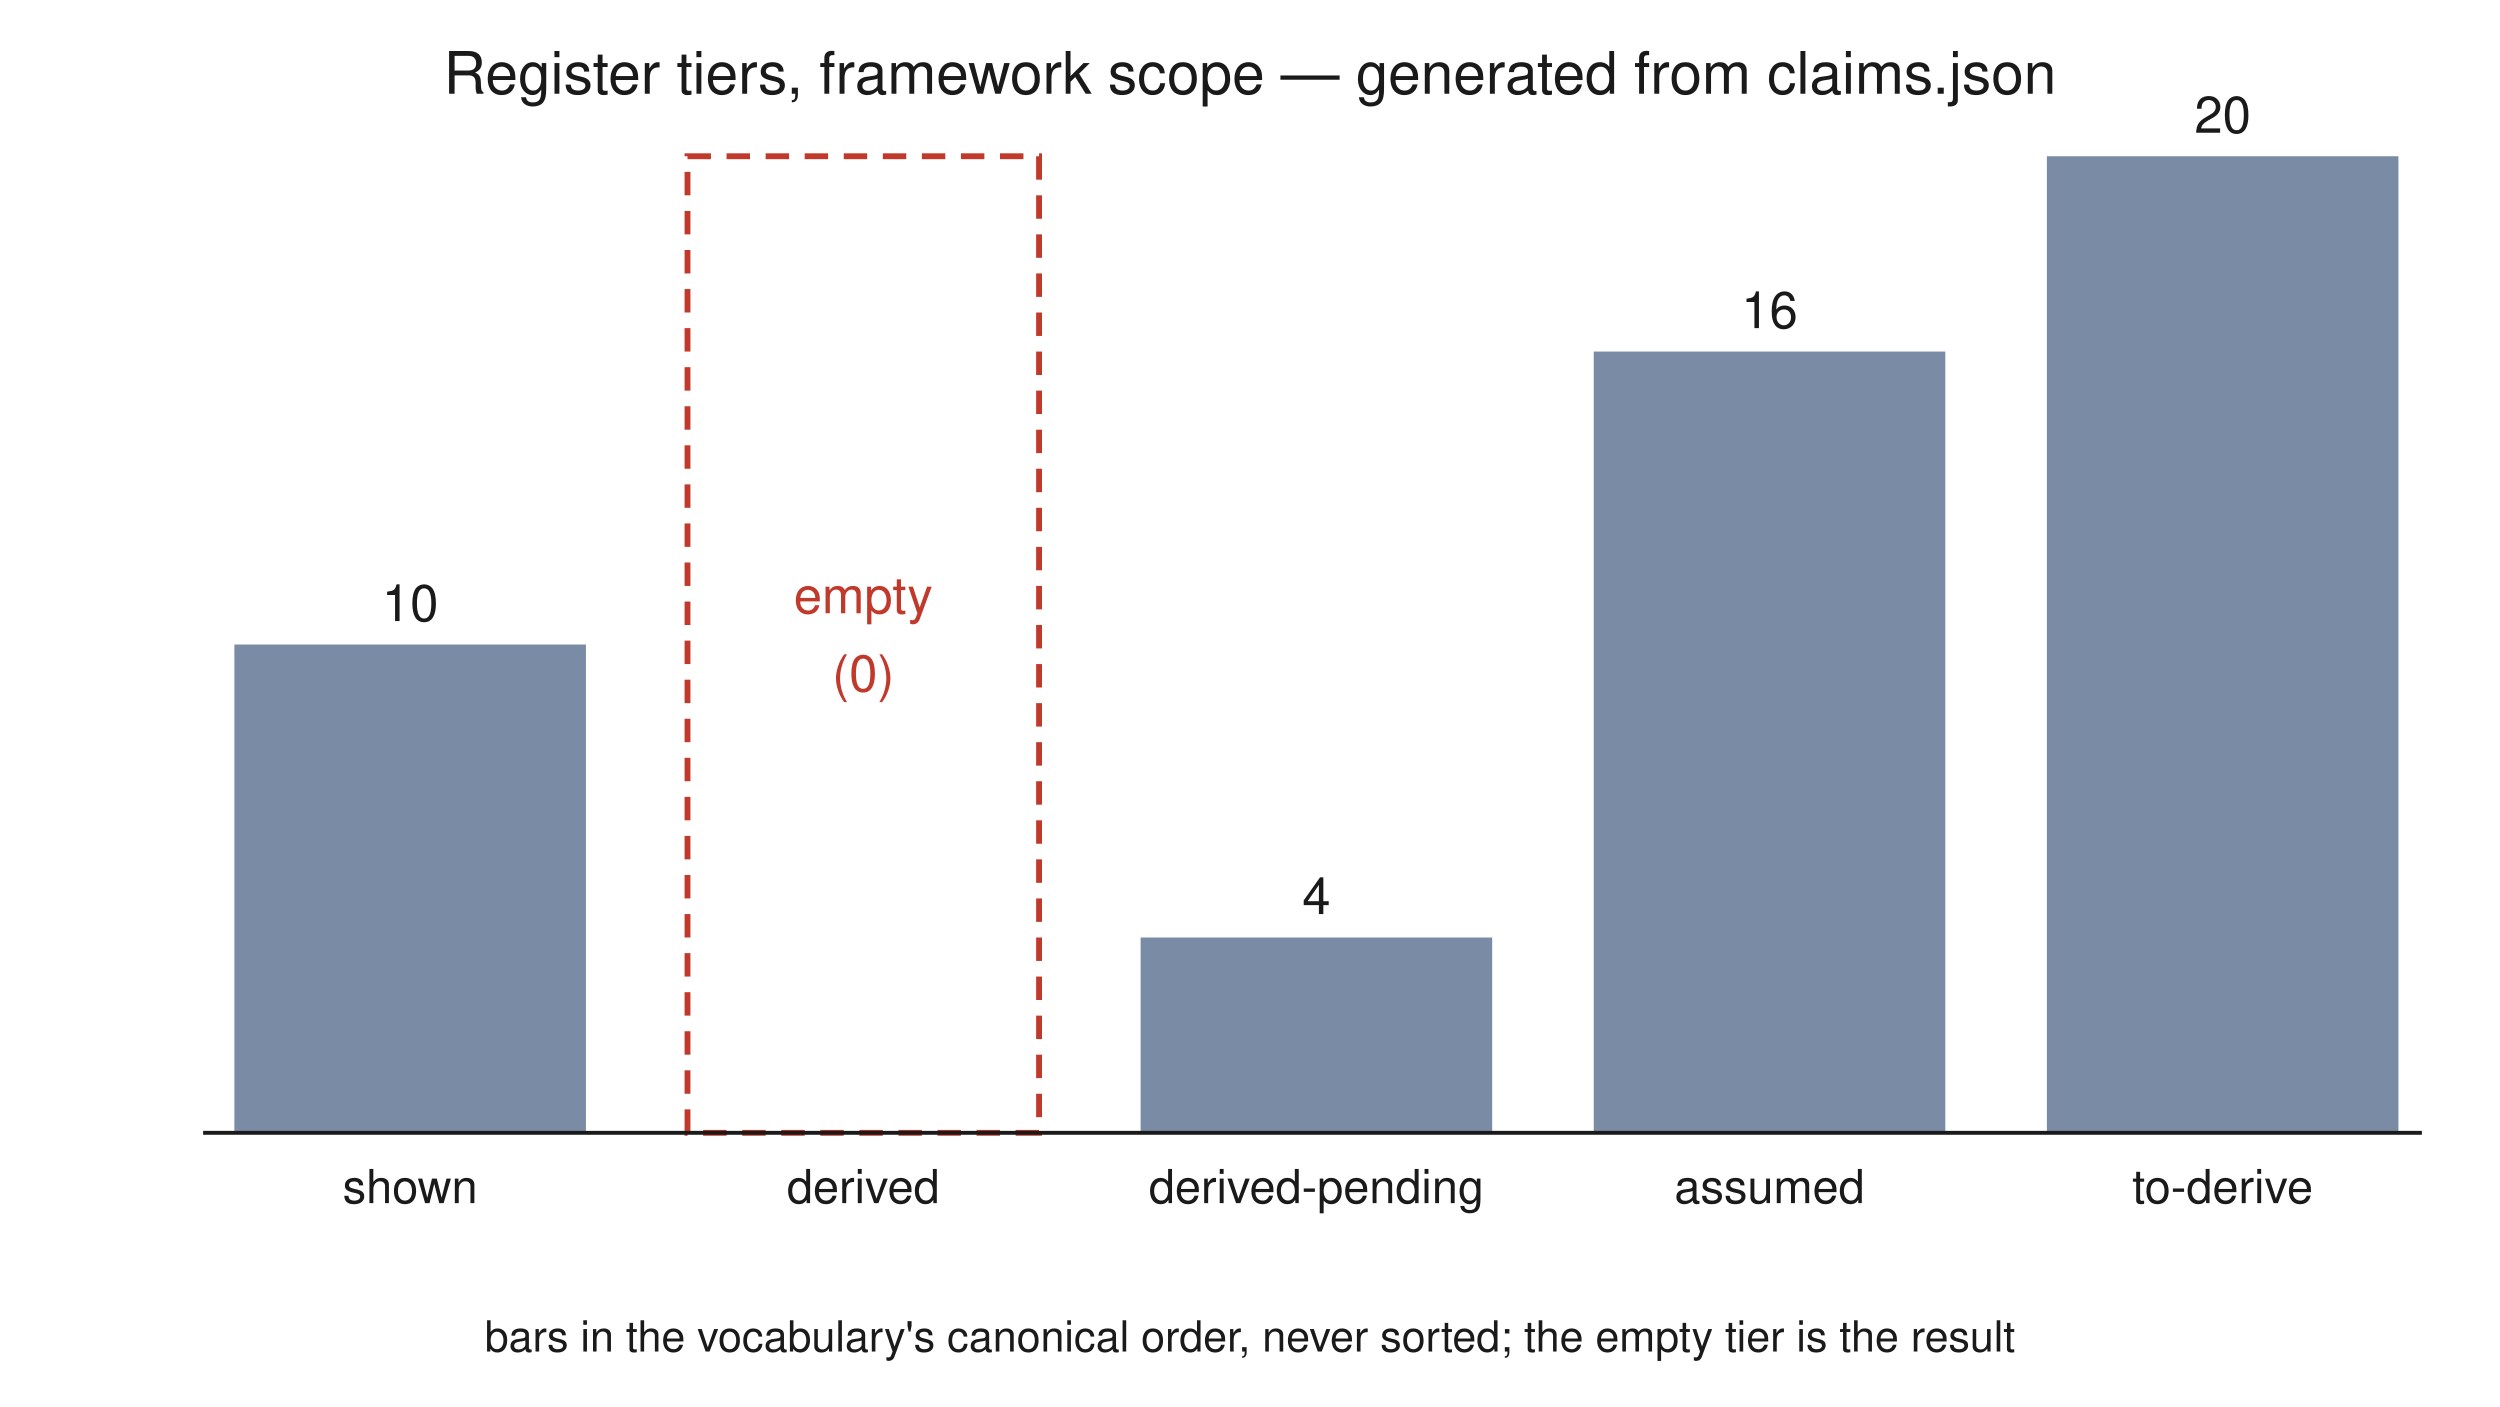
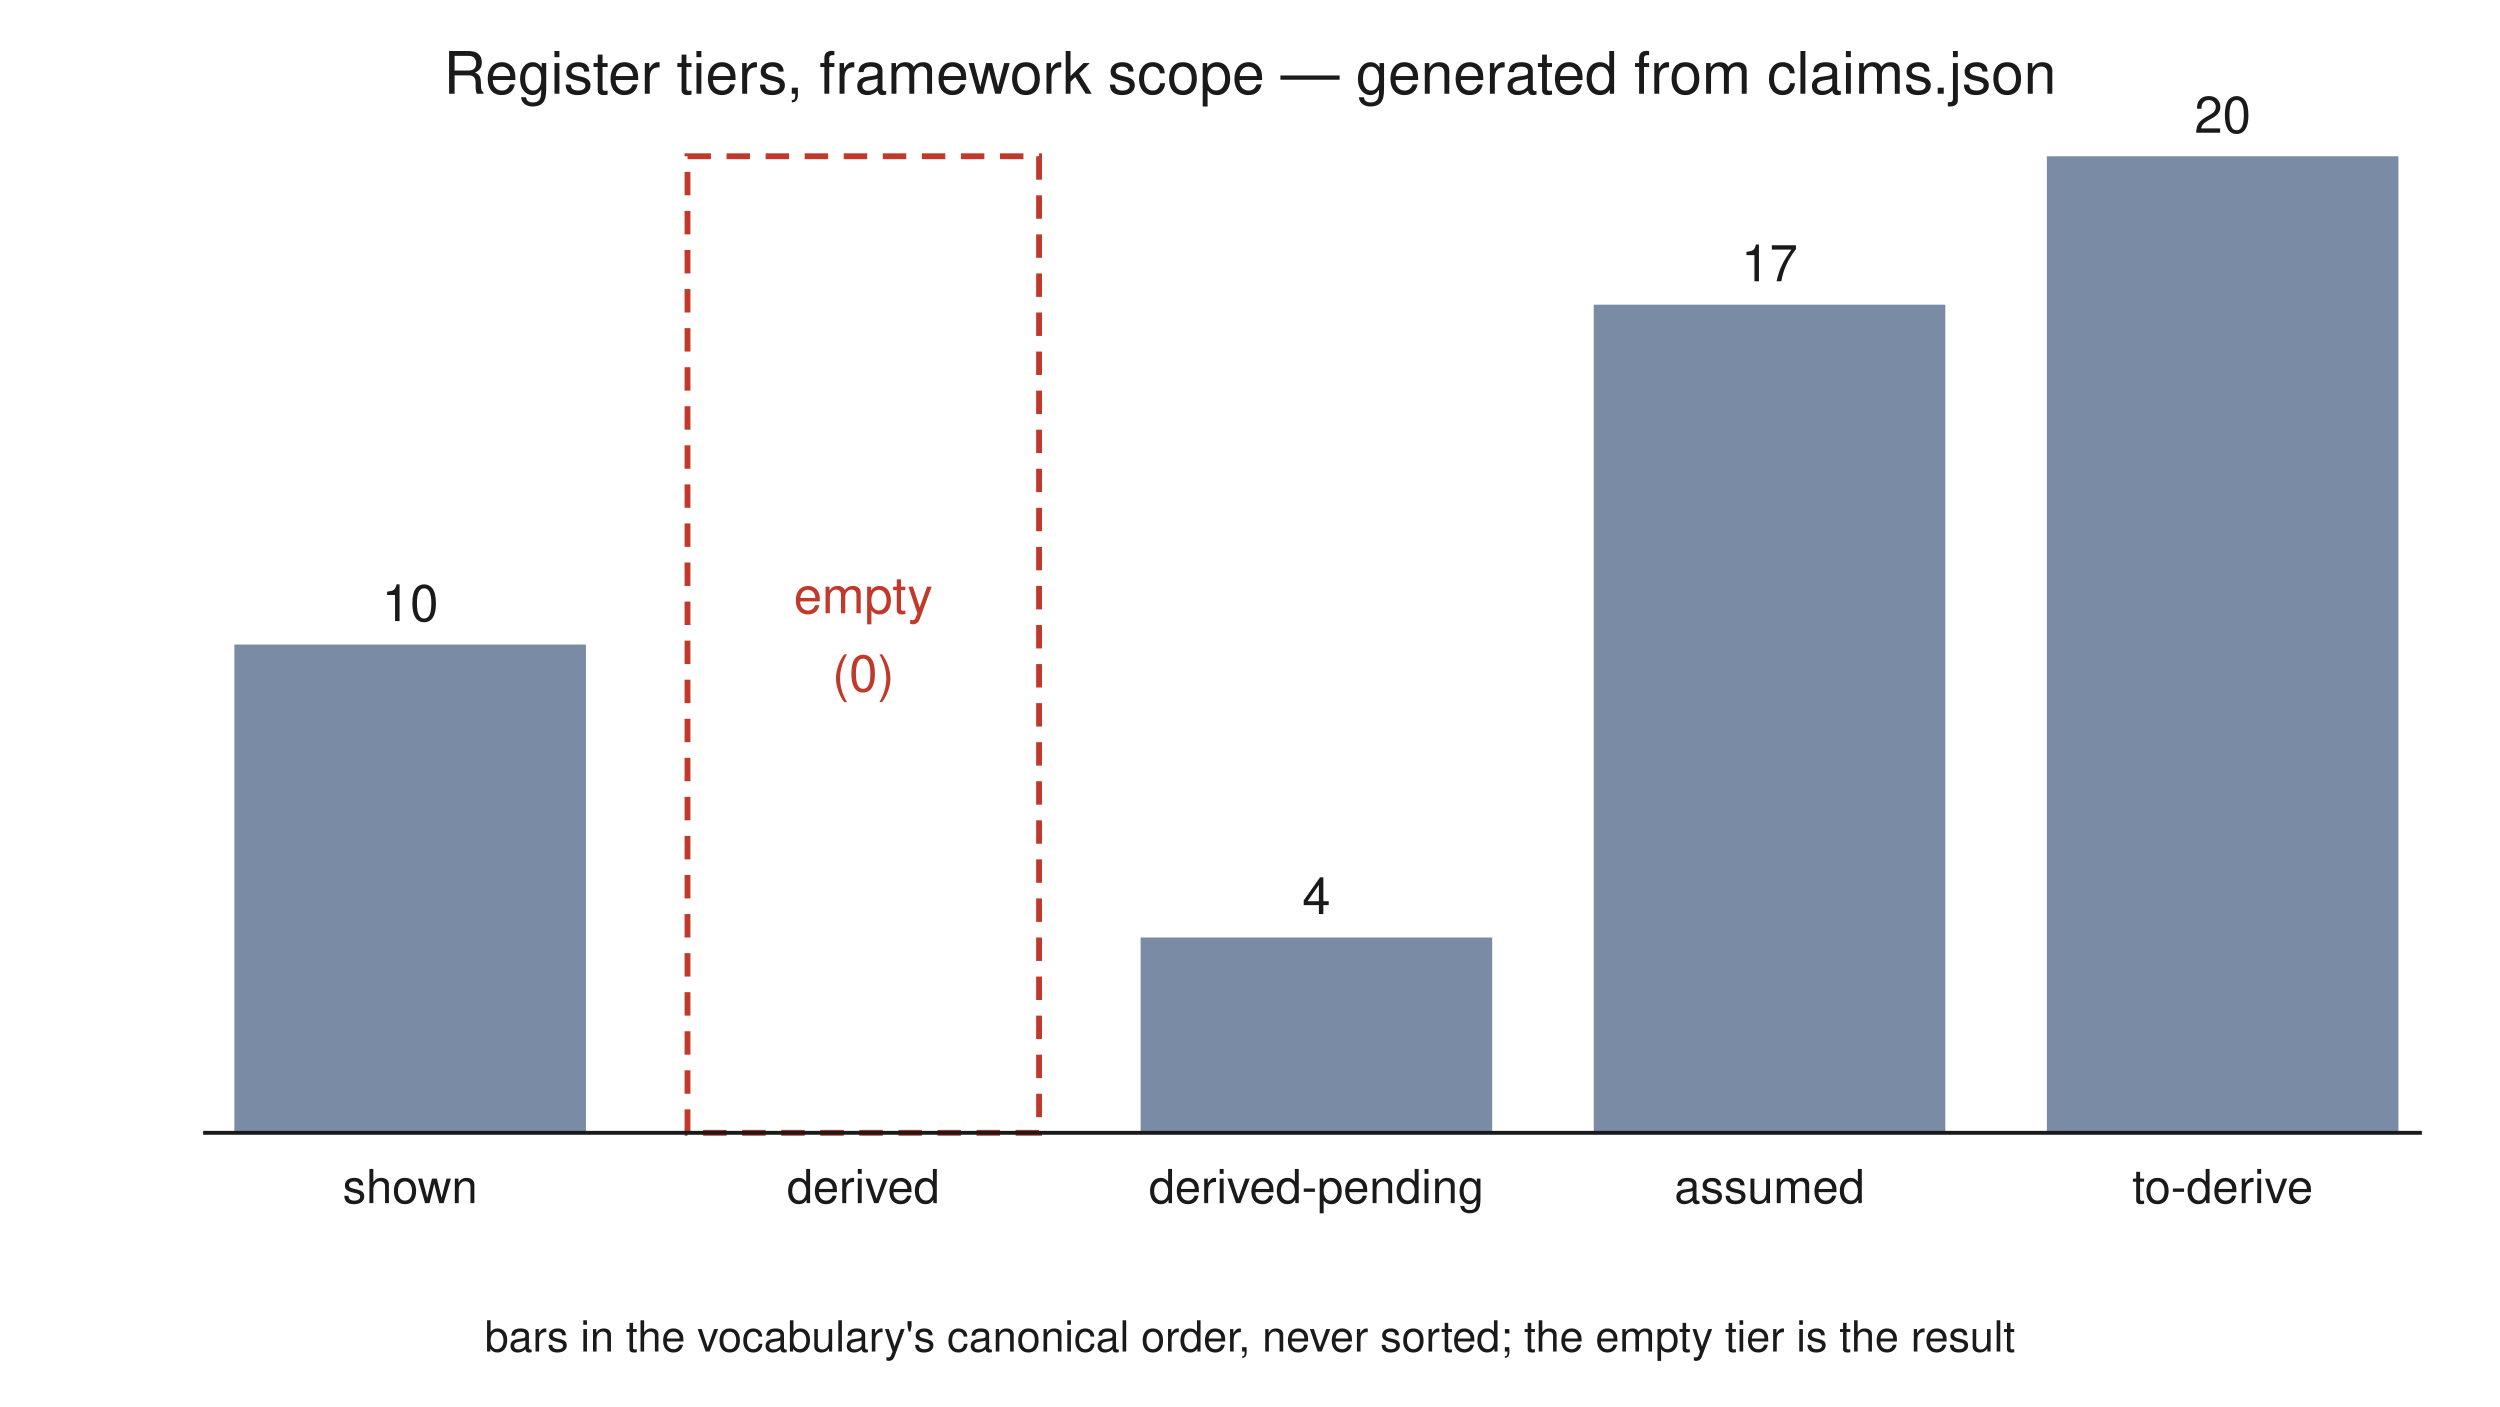
<svg xmlns="http://www.w3.org/2000/svg" viewBox="0 0 640 360" font-family="Helvetica,Arial,sans-serif">
  <text x="320" y="24" text-anchor="middle" font-size="15" fill="#1a1a1a">Register tiers, framework scope — generated from claims.json</text>
  <rect x="60" y="165" width="90" height="125" fill="#7a8ba6" />
  <text x="105" y="159" text-anchor="middle" font-size="13" fill="#1a1a1a">10</text>
  <text x="105" y="308" text-anchor="middle" font-size="12" fill="#1a1a1a">shown</text>
  <rect x="176" y="40" width="90" height="250" fill="none" stroke="#c0392b" stroke-dasharray="6 4" stroke-width="1.5" />
  <text x="221" y="157" text-anchor="middle" font-size="13" fill="#c0392b">empty</text>
  <text x="221" y="177" text-anchor="middle" font-size="13" fill="#c0392b">(0)</text>
  <text x="221" y="308" text-anchor="middle" font-size="12" fill="#1a1a1a">derived</text>
  <rect x="292" y="240" width="90" height="50" fill="#7a8ba6" />
  <text x="337" y="234" text-anchor="middle" font-size="13" fill="#1a1a1a">4</text>
  <text x="337" y="308" text-anchor="middle" font-size="12" fill="#1a1a1a">derived-pending</text>
-   <rect x="408" y="90" width="90" height="200" fill="#7a8ba6" />
-   <text x="453" y="84" text-anchor="middle" font-size="13" fill="#1a1a1a">16</text>
+   <rect x="408" y="78" width="90" height="212" fill="#7a8ba6" />
+   <text x="453" y="72" text-anchor="middle" font-size="13" fill="#1a1a1a">17</text>
  <text x="453" y="308" text-anchor="middle" font-size="12" fill="#1a1a1a">assumed</text>
  <rect x="524" y="40" width="90" height="250" fill="#7a8ba6" />
  <text x="569" y="34" text-anchor="middle" font-size="13" fill="#1a1a1a">20</text>
  <text x="569" y="308" text-anchor="middle" font-size="12" fill="#1a1a1a">to-derive</text>
  <line x1="52" y1="290" x2="620" y2="290" stroke="#1a1a1a" stroke-width="1" />
  <text x="320" y="346" text-anchor="middle" font-size="11" fill="#1a1a1a">bars in the vocabulary's canonical order, never sorted; the empty tier is the result</text>
</svg>
